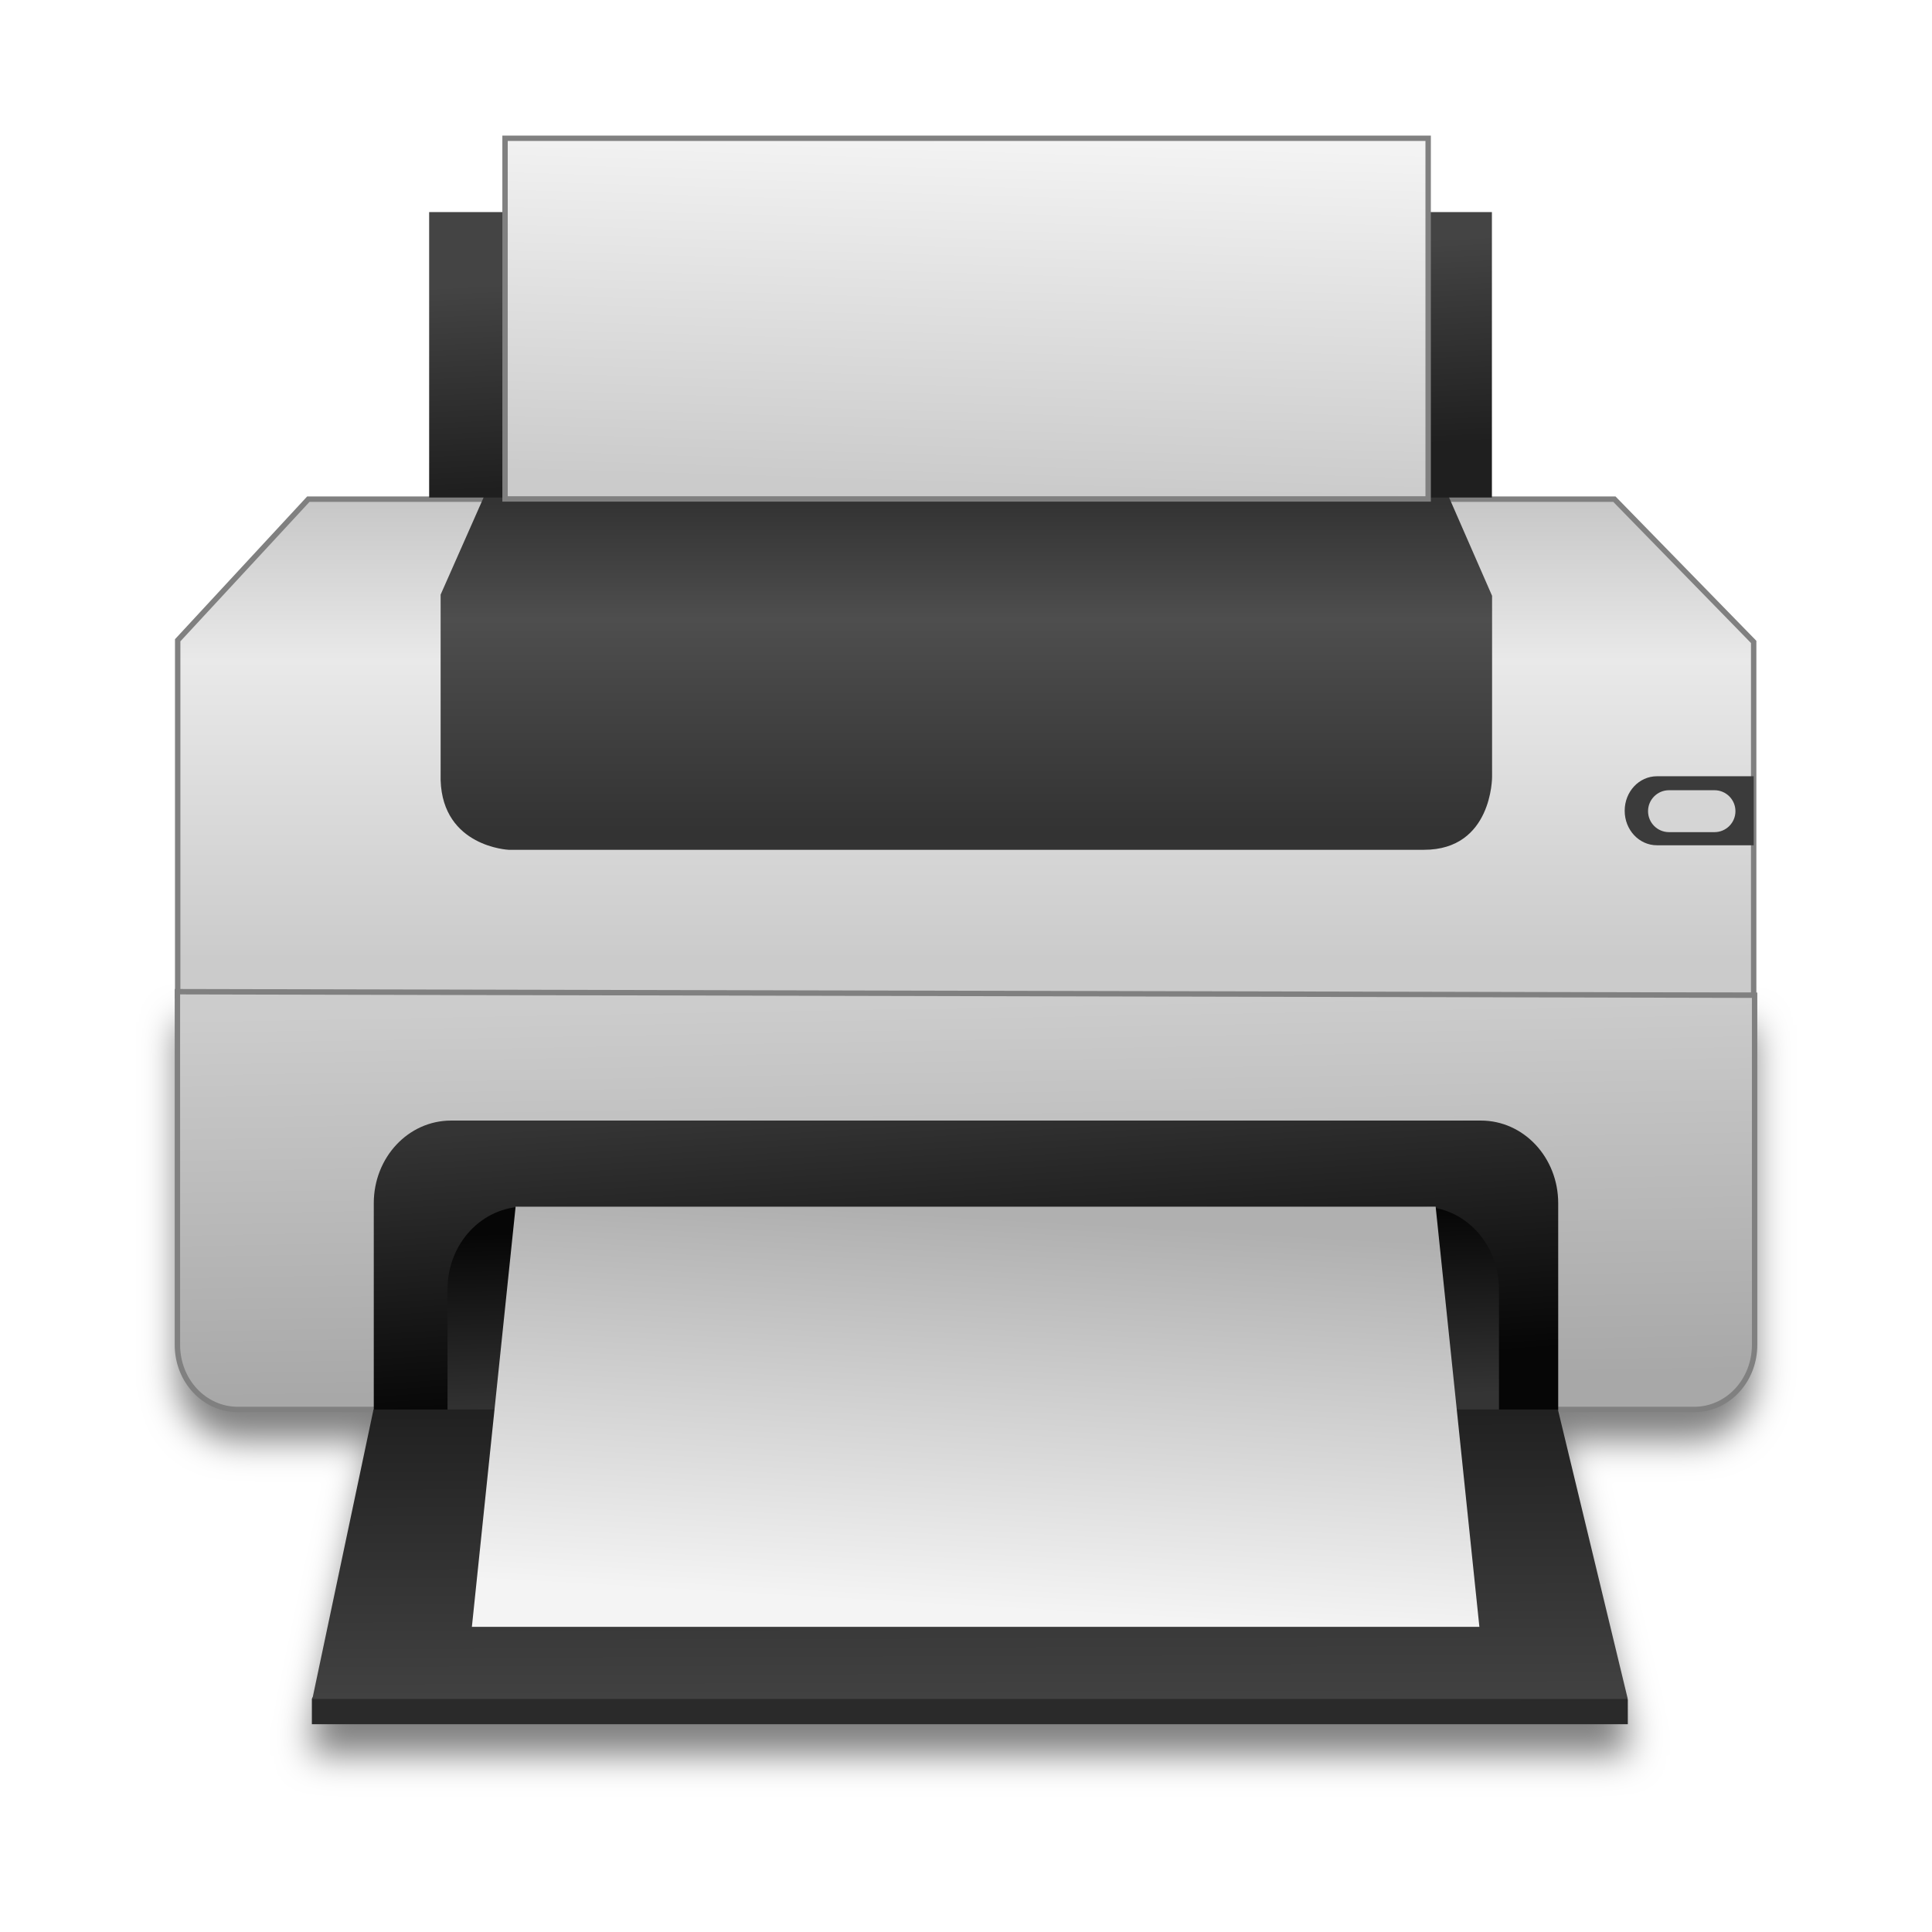
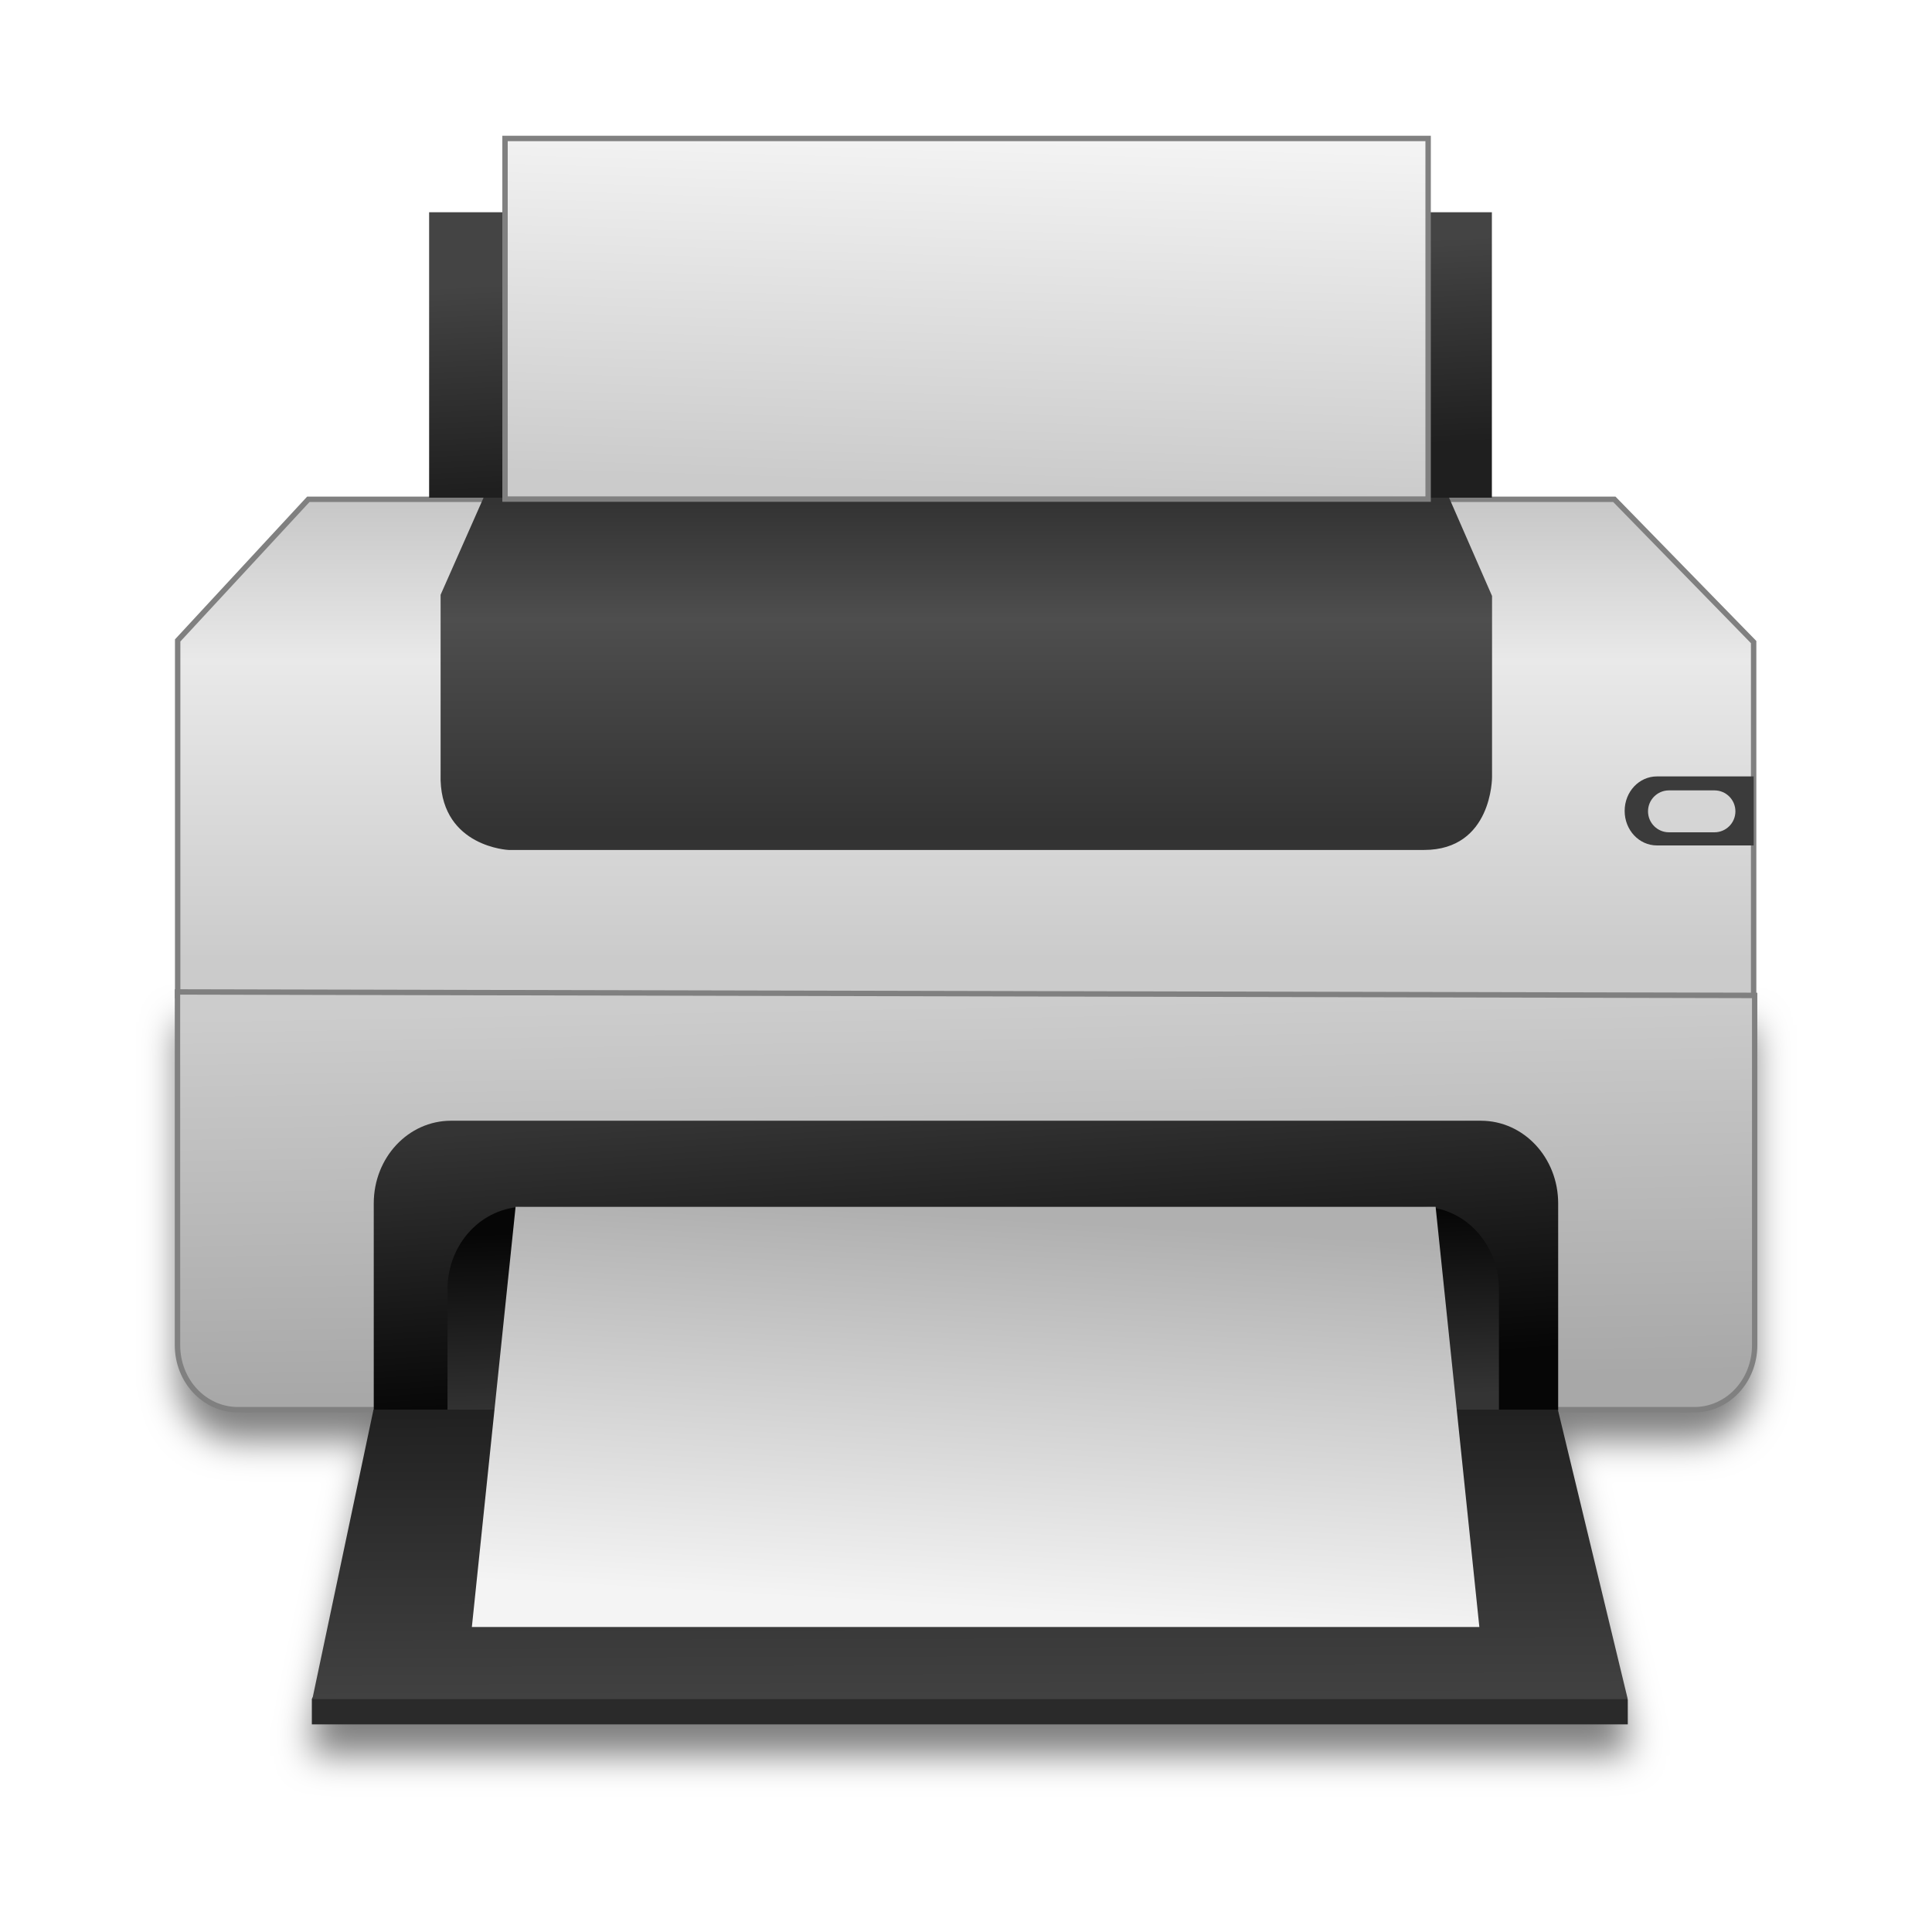
- <svg xmlns="http://www.w3.org/2000/svg" xmlns:xlink="http://www.w3.org/1999/xlink" width="64" height="64" version="1.1" viewBox="0 0 64 64" id="svg150">
-   <defs id="defs82">
-     <linearGradient id="h-9" x1="156" x2="156" y1="80" y2="232" gradientUnits="userSpaceOnUse">
-       <stop stop-color="#fff" offset="0" id="stop4" />
-       <stop stop-color="#fff" stop-opacity=".098" offset=".125" id="stop6" />
-       <stop stop-color="#fff" stop-opacity=".098" offset=".925" id="stop8" />
-       <stop stop-color="#fff" stop-opacity=".498" offset="1" id="stop10" />
+ <svg xmlns="http://www.w3.org/2000/svg" xmlns:xlink="http://www.w3.org/1999/xlink" width="64" height="64" version="1.1" viewBox="0 0 64 64">
+   <defs>
+     <style type="text/css" />
+     <style type="text/css" />
+     <style type="text/css" />
+     <style type="text/css" />
+     <style type="text/css" />
+     <style type="text/css" />
+     <style type="text/css" />
+     <style type="text/css" />
+     <style type="text/css" />
+     <style type="text/css" />
+     <style type="text/css" />
+     <style type="text/css" />
+     <style type="text/css" />
+     <style type="text/css" />
+     <style type="text/css" />
+     <style type="text/css" />
+     <style type="text/css" />
+     <style type="text/css" />
+     <style type="text/css" />
+     <style type="text/css" />
+     <filter id="n" x="-.026" y="-.057" width="1.053" height="1.114" color-interpolation-filters="sRGB">
+       <feGaussianBlur stdDeviation="1.129" />
+     </filter>
+     <linearGradient id="l" x1="744.57" x2="744.57" y1="408.87" y2="301.8" gradientTransform="matrix(.2847 0 0 .30497 -48.016 202.88)" gradientUnits="userSpaceOnUse">
+       <stop stop-color="#cbcbcb" offset="0" />
+       <stop stop-color="#e9e9e9" offset=".6" />
+       <stop stop-color="#bebebe" offset="1" />
    </linearGradient>
-     <clipPath id="m">
-       <path d="m266 205c0 25-9.783 24.708-35 25h-158c-25.217-0.292-35 0-35-25v-98.001c0-25 9.783-24.708 35-25h158c25.217 0.292 35 0 35 25z" color="#000000" fill="#808080" id="path13" />
-     </clipPath>
-     <filter id="k" x="-.01" y="-.015" width="1.02" height="1.03" color-interpolation-filters="sRGB">
-       <feGaussianBlur stdDeviation="0.94" id="feGaussianBlur16" />
-     </filter>
-     <linearGradient id="g-1" x1="330" x2="333" y1="79.5" y2="79.5" gradientTransform="matrix(.42423 0 0 .61108 -105.2 -85.442)" gradientUnits="userSpaceOnUse">
-       <stop stop-color="#ff4628" offset="0" id="stop19" />
-       <stop stop-color="#ff3c69" offset="1" id="stop21" />
+     <linearGradient id="m-3" x1="747.8" x2="746.39" y1="503.04" y2="421.01" gradientTransform="matrix(.28525 0 0 .30497 -48.439 201.9)" gradientUnits="userSpaceOnUse">
+       <stop stop-color="#a8a8a8" offset="0" />
+       <stop stop-color="#ccc" offset="1" />
    </linearGradient>
-     <linearGradient id="e-9" x1="330" x2="333" y1="79.5" y2="79.5" gradientTransform="matrix(.42423 0 0 .61108 -105.21 -94.775)" gradientUnits="userSpaceOnUse">
-       <stop stop-color="#3287ff" offset="0" id="stop24" />
-       <stop stop-color="#32b4ff" offset="1" id="stop26" />
+     <linearGradient id="k-6" x1="744.57" x2="744.57" y1="381.8" y2="311.8" gradientTransform="matrix(.28525 0 0 .30497 -48.439 202.63)" gradientUnits="userSpaceOnUse">
+       <stop stop-color="#333" offset="0" />
+       <stop stop-color="#4e4e4e" offset=".643" />
+       <stop stop-color="#333" offset="1" />
    </linearGradient>
-     <linearGradient id="f-2" x1="330" x2="333" y1="79.5" y2="79.5" gradientTransform="matrix(.42423 0 0 .61108 -105.2 -90.108)" gradientUnits="userSpaceOnUse">
-       <stop stop-color="#ff8214" offset="0" id="stop29" />
-       <stop stop-color="#ffbe14" offset="1" id="stop31" />
+     <linearGradient id="i" x1="745.91" x2="742.23" y1="499.57" y2="438.57" gradientTransform="matrix(.28525 0 0 .30497 -48.439 202.88)" gradientUnits="userSpaceOnUse" xlink:href="#c" />
+     <linearGradient id="c">
+       <stop stop-color="#060606" offset="0" />
+       <stop stop-color="#343434" offset="1" />
    </linearGradient>
-     <style type="text/css" id="style34" />
-     <style type="text/css" id="style36" />
-     <style type="text/css" id="style38" />
-     <style type="text/css" id="style40" />
-     <style type="text/css" id="style42" />
-     <style type="text/css" id="style44" />
-     <style type="text/css" id="style46" />
-     <style type="text/css" id="style48" />
-     <style type="text/css" id="style50" />
-     <style type="text/css" id="style52" />
-     <style type="text/css" id="style54" />
-     <style type="text/css" id="style56" />
-     <style type="text/css" id="style58" />
-     <filter id="filter1057" x="-.027" y="-.027" width="1.054" height="1.054" color-interpolation-filters="sRGB">
-       <feGaussianBlur stdDeviation="0.619" id="feGaussianBlur60" />
-     </filter>
-     <linearGradient id="linearGradient1053" x1="-127" x2="-72" y1="60" y2="5" gradientTransform="translate(131.5 -.51)" gradientUnits="userSpaceOnUse">
-       <stop stop-color="#32d7ff" offset="0" id="stop63" />
-       <stop stop-color="#329bff" offset="1" id="stop65" />
+     <linearGradient id="j" x1="735.78" x2="736.7" y1="464.59" y2="504.09" gradientTransform="matrix(.28525 0 0 .30497 -48.439 202.93)" gradientUnits="userSpaceOnUse" xlink:href="#c" />
+     <linearGradient id="h" x1="736.45" x2="736.63" y1="501.81" y2="571.81" gradientTransform="matrix(.28487 0 0 .30497 -48.386 202.88)" gradientUnits="userSpaceOnUse" xlink:href="#b" />
+     <linearGradient id="b">
+       <stop stop-color="#1f1f1f" offset="0" />
+       <stop stop-color="#444" offset="1" />
    </linearGradient>
-     <style type="text/css" id="style68" />
-     <style type="text/css" id="style70" />
-     <style type="text/css" id="style72" />
-     <style type="text/css" id="style74" />
-     <style type="text/css" id="style76" />
-     <style type="text/css" id="style78" />
-     <style type="text/css" id="style80" />
-     <filter id="n" x="-.026" y="-.057" width="1.053" height="1.114" color-interpolation-filters="sRGB">
-       <feGaussianBlur stdDeviation="1.129" id="feGaussianBlur979" />
-     </filter>
-     <linearGradient id="l" x1="744.57" x2="744.57" y1="408.87" y2="301.8" gradientTransform="matrix(0.2847,0,0,0.30497,-48.016,202.88)" gradientUnits="userSpaceOnUse">
-       <stop stop-color="#cbcbcb" offset="0" id="stop982" />
-       <stop stop-color="#e9e9e9" offset=".6" id="stop984" />
-       <stop stop-color="#bebebe" offset="1" id="stop986" />
+     <linearGradient id="g" x1="743.78" x2="748.2" y1="547.5" y2="463.92" gradientTransform="matrix(.28525 0 0 .30497 -48.439 202.88)" gradientUnits="userSpaceOnUse">
+       <stop stop-color="#f4f4f4" offset="0" />
+       <stop stop-color="#b0b0b0" offset="1" />
    </linearGradient>
-     <linearGradient id="m-3" x1="747.8" x2="746.39" y1="503.04" y2="421.01" gradientTransform="matrix(0.28525,0,0,0.30497,-48.439,201.9)" gradientUnits="userSpaceOnUse">
-       <stop stop-color="#a8a8a8" offset="0" id="stop989" />
-       <stop stop-color="#ccc" offset="1" id="stop991" />
+     <linearGradient id="f" x1="754.57" x2="752.57" y1="302.8" y2="258.8" gradientTransform="matrix(.28525 0 0 .30497 -48.439 202.88)" gradientUnits="userSpaceOnUse" xlink:href="#b" />
+     <linearGradient id="d" x1="736.82" x2="738.94" y1="307.47" y2="233.22" gradientTransform="matrix(.28525 0 0 .30497 -48.439 202.88)" gradientUnits="userSpaceOnUse" xlink:href="#e" />
+     <linearGradient id="e">
+       <stop stop-color="#cbcbcb" offset="0" />
+       <stop stop-color="#f3f3f3" offset="1" />
    </linearGradient>
-     <linearGradient id="k-6" x1="744.57" x2="744.57" y1="381.8" y2="311.8" gradientTransform="matrix(0.28525,0,0,0.30497,-48.439,202.63)" gradientUnits="userSpaceOnUse">
-       <stop stop-color="#333" offset="0" id="stop994" />
-       <stop stop-color="#4e4e4e" offset=".643" id="stop996" />
-       <stop stop-color="#333" offset="1" id="stop998" />
-     </linearGradient>
-     <linearGradient id="i" x1="745.91" x2="742.23" y1="499.57" y2="438.57" gradientTransform="matrix(0.28525,0,0,0.30497,-48.439,202.88)" gradientUnits="userSpaceOnUse" xlink:href="#c" />
-     <linearGradient id="c">
-       <stop stop-color="#060606" offset="0" id="stop1002" />
-       <stop stop-color="#343434" offset="1" id="stop1004" />
-     </linearGradient>
-     <linearGradient id="j" x1="735.78" x2="736.7" y1="464.59" y2="504.09" gradientTransform="matrix(0.28525,0,0,0.30497,-48.439,202.93)" gradientUnits="userSpaceOnUse" xlink:href="#c" />
-     <linearGradient id="h" x1="736.45" x2="736.63" y1="501.81" y2="571.81" gradientTransform="matrix(0.28487,0,0,0.30497,-48.386,202.88)" gradientUnits="userSpaceOnUse" xlink:href="#b" />
-     <linearGradient id="b">
-       <stop stop-color="#1f1f1f" offset="0" id="stop1009" />
-       <stop stop-color="#444" offset="1" id="stop1011" />
-     </linearGradient>
-     <linearGradient id="g" x1="743.78" x2="748.2" y1="547.5" y2="463.92" gradientTransform="matrix(0.28525,0,0,0.30497,-48.439,202.88)" gradientUnits="userSpaceOnUse">
-       <stop stop-color="#f4f4f4" offset="0" id="stop1014" />
-       <stop stop-color="#b0b0b0" offset="1" id="stop1016" />
-     </linearGradient>
-     <linearGradient id="f" x1="754.57" x2="752.57" y1="302.8" y2="258.8" gradientTransform="matrix(0.28525,0,0,0.30497,-48.439,202.88)" gradientUnits="userSpaceOnUse" xlink:href="#b" />
-     <linearGradient id="d" x1="736.82" x2="738.94" y1="307.47" y2="233.22" gradientTransform="matrix(0.28525,0,0,0.30497,-48.439,202.88)" gradientUnits="userSpaceOnUse" xlink:href="#e" />
-     <linearGradient id="e">
-       <stop stop-color="#cbcbcb" offset="0" id="stop1021" />
-       <stop stop-color="#f3f3f3" offset="1" id="stop1023" />
-     </linearGradient>
-     <linearGradient xlink:href="#e" id="linearGradient1204" gradientUnits="userSpaceOnUse" gradientTransform="matrix(0.28525,0,0,0.30497,-48.439,202.88)" x1="736.82" y1="307.47" x2="738.94" y2="233.22" />
  </defs>
-   <g fill="#5e4aa6" id="g148">
-     <g transform="translate(75.503)" id="g134">
-       <circle cx="-1248.7" cy="-1241.6" r="0" id="circle114" />
-       <circle cx="-149.15" cy="23.855" r="0" fill-rule="evenodd" id="circle116" />
-       <circle cx="-1248.7" cy="-1241.6" r="0" id="circle118" />
-       <circle cx="-149.15" cy="23.855" r="0" fill-rule="evenodd" id="circle120" />
-       <circle cx="-1124.8" cy="-1279.3" r="0" id="circle122" />
-       <g transform="matrix(3.7796,0,0,3.7796,123.83,-38.184)" stroke-width=".265" id="g132">
-         <circle cx="-299.02" cy="-338.77" r="0" id="circle124" />
-         <circle cx="-8.106" cy="-3.949" r="0" fill-rule="evenodd" id="circle126" />
-         <circle cx="-278.25" cy="-357.69" r="0" id="circle128" />
-         <circle cx="12.663" cy="-22.859" r="0" fill-rule="evenodd" id="circle130" />
+   <g fill="#5e4aa6">
+     <g transform="translate(75.503)">
+       <circle cx="-1248.7" cy="-1241.6" r="0" />
+       <circle cx="-149.15" cy="23.855" r="0" fill-rule="evenodd" />
+       <circle cx="-1248.7" cy="-1241.6" r="0" />
+       <circle cx="-149.15" cy="23.855" r="0" fill-rule="evenodd" />
+       <circle cx="-1124.8" cy="-1279.3" r="0" />
+       <g transform="matrix(3.7796,0,0,3.7796,123.83,-38.184)" stroke-width=".265">
+         <circle cx="-299.02" cy="-338.77" r="0" />
+         <circle cx="-8.106" cy="-3.949" r="0" fill-rule="evenodd" />
+         <circle cx="-278.25" cy="-357.69" r="0" />
+         <circle cx="12.663" cy="-22.859" r="0" fill-rule="evenodd" />
      </g>
    </g>
-     <circle cx="-959.6" cy="-1279.3" r="0" id="circle136" />
-     <g transform="matrix(3.7796 0 0 3.7796 289.03 -38.184)" stroke-width=".265" id="g146">
-       <circle cx="-299.02" cy="-338.77" r="0" id="circle138" />
-       <circle cx="-8.106" cy="-3.949" r="0" fill-rule="evenodd" id="circle140" />
-       <circle cx="-278.25" cy="-357.69" r="0" id="circle142" />
-       <circle cx="12.663" cy="-22.859" r="0" fill-rule="evenodd" id="circle144" />
+     <circle cx="-959.6" cy="-1279.3" r="0" />
+     <g transform="matrix(3.7796 0 0 3.7796 289.03 -38.184)" stroke-width=".265">
+       <circle cx="-299.02" cy="-338.77" r="0" />
+       <circle cx="-8.106" cy="-3.949" r="0" fill-rule="evenodd" />
+       <circle cx="-278.25" cy="-357.69" r="0" />
+       <circle cx="12.663" cy="-22.859" r="0" fill-rule="evenodd" />
    </g>
  </g>
-   <g transform="matrix(0.507894,0,0,0.5082684,-50.50975,-134.6848)" fill-rule="evenodd" stroke-width="1.76" id="g1056">
-     <path d="m 111.02,331.62 v 23.018 c 0,2.332 1.757,4.209 3.938,4.209 h 8.852 l -3.969,18.777 -0.043,0.072 v 1.66 h 85.83 v -1.607 l -0.018,-0.033 h 0.008 l -4.559,-18.869 h 8.895 c 2.181,0 3.936,-1.877 3.936,-4.209 v -22.789 z" filter="url(#n)" opacity="0.5" id="path1028" />
-     <path d="m 120.34,374.77 h 84.731 l 0.549,0.986 v 1.608 h -85.829 v -1.661 z" fill="#2a2a2a" id="path1030" />
-     <path d="m 119.56,297.52 h 85.184 l 9.085,9.304 v 23.043 h -102.79 v -23.15 z" fill="url(#l)" stroke="#808080" stroke-linecap="round" stroke-width="0.352" id="path1032" style="fill:url(#l)" />
-     <path d="m 213.89,329.85 v 22.79 c 0,2.332 -1.756,4.209 -3.937,4.209 h -94.995 c -2.181,0 -3.937,-1.877 -3.937,-4.209 v -23.019 z" fill="url(#m)" stroke="#808080" stroke-linecap="round" stroke-width="0.352" id="path1034" style="fill:url(#m-3)" />
-     <path d="m 131.04,297.3 h 62.874 l 2.853,6.519 v 11.81 c 0,0 0.017,4.744 -4.438,4.744 h -59.704 c 0,0 -4.295,-0.187 -4.437,-4.529 v -12.102 z" fill="url(#k)" id="path1036" style="fill:url(#k-6)" />
-     <path d="m 128.87,338.02 h 67.167 c 2.794,0 5.043,2.405 5.043,5.391 v 13.478 h -77.252 v -13.478 c 0,-2.987 2.249,-5.391 5.043,-5.391 z" fill="url(#i)" id="path1038" style="fill:url(#i)" />
-     <path d="m 133.68,343.63 h 58.494 c 2.794,0 5.043,2.404 5.043,5.391 v 7.871 h -68.579 v -7.871 c 0,-2.987 2.249,-5.391 5.043,-5.391 z" fill="url(#j)" id="path1040" style="fill:url(#j)" />
-     <path d="m 123.81,356.85 h 77.25 l 4.558,18.869 h -85.796 z" fill="url(#h)" id="path1042" style="fill:url(#h)" />
-     <path d="m 133.08,343.63 h 60.006 l 2.853,27.387 h -65.712 z" fill="url(#g)" id="path1044" style="fill:url(#g)" />
-     <rect x="127.44" y="278.81" width="69.316" height="18.603" fill="url(#f)" id="rect1046" style="fill:url(#f)" />
-     <rect x="132.39" y="274" width="60.208" height="23.505" fill="url(#d)" id="rect1048" style="fill:url(#linearGradient1204)" />
-     <path d="m 207.52,315.58 h 6.311 v 4.498 H 207.52 c -1.165,0 -2.104,-1.003 -2.104,-2.249 0,-1.246 0.938,-2.249 2.104,-2.249 z" fill="#3b3b3b" id="path1050" />
-     <rect x="206.94" y="316.49" width="5.7" height="2.732" ry="1.366" fill="#d5d5d5" id="rect1052" />
-     <rect x="132.39" y="274" width="60.208" height="23.505" fill="url(#d)" stroke="#808080" stroke-linecap="round" stroke-width="0.352" id="rect1054" style="fill:url(#d)" />
+   <g transform="matrix(.50789 0 0 .50827 -50.51 -134.68)" fill-rule="evenodd" stroke-width="1.76">
+     <path d="m111.02 331.62v23.018c0 2.332 1.757 4.209 3.938 4.209h8.852l-3.969 18.777-0.043 0.072v1.66h85.83v-1.607l-0.018-0.033h8e-3l-4.559-18.869h8.895c2.181 0 3.936-1.877 3.936-4.209v-22.789z" filter="url(#n)" opacity=".5" />
+     <path d="m120.34 374.77h84.731l0.549 0.986v1.608h-85.829v-1.661z" fill="#2a2a2a" />
+     <path d="m119.56 297.52h85.184l9.085 9.304v23.043h-102.79v-23.15z" fill="url(#l)" stroke="#808080" stroke-linecap="round" stroke-width=".352" />
+     <g stroke-linecap="round">
+       <path d="m213.89 329.85v22.79c0 2.332-1.756 4.209-3.937 4.209h-94.995c-2.181 0-3.937-1.877-3.937-4.209v-23.019z" color="#000000" fill="url(#m-3)" stroke-width=".352" style="-inkscape-stroke:none" />
+       <path d="m110.85 329.45v23.195c0 2.42 1.831 4.385 4.113 4.385h94.994c2.282 0 4.113-1.965 4.113-4.385v-22.967h-0.176zm0.352 0.352 102.52 0.229v22.615c0 2.243-1.682 4.031-3.762 4.031h-94.994c-2.08 0-3.762-1.788-3.762-4.031z" color="#000000" fill="#808080" style="-inkscape-stroke:none" />
+     </g>
+     <path d="m131.04 297.3h62.874l2.853 6.519v11.81s0.017 4.744-4.438 4.744h-59.704s-4.295-0.187-4.437-4.529v-12.102z" fill="url(#k-6)" />
+     <path d="m128.87 338.02h67.167c2.794 0 5.043 2.405 5.043 5.391v13.478h-77.252v-13.478c0-2.987 2.249-5.391 5.043-5.391z" fill="url(#i)" />
+     <path d="m133.68 343.63h58.494c2.794 0 5.043 2.404 5.043 5.391v7.871h-68.579v-7.871c0-2.987 2.249-5.391 5.043-5.391z" fill="url(#j)" />
+     <path d="m123.81 356.85h77.25l4.558 18.869h-85.796z" fill="url(#h)" />
+     <path d="m133.08 343.63h60.006l2.853 27.387h-65.712z" fill="url(#g)" />
+     <rect x="127.44" y="278.81" width="69.316" height="18.603" fill="url(#f)" />
+     <rect x="132.39" y="274" width="60.208" height="23.505" fill="url(#d)" />
+     <path d="m207.52 315.58h6.311v4.498h-6.311c-1.165 0-2.104-1.003-2.104-2.249s0.938-2.249 2.104-2.249z" fill="#3b3b3b" />
+     <rect x="206.94" y="316.49" width="5.7" height="2.732" ry="1.366" fill="#d5d5d5" />
+     <rect x="132.39" y="274" width="60.208" height="23.505" fill="url(#d)" stroke="#808080" stroke-linecap="round" stroke-width=".352" />
  </g>
</svg>
